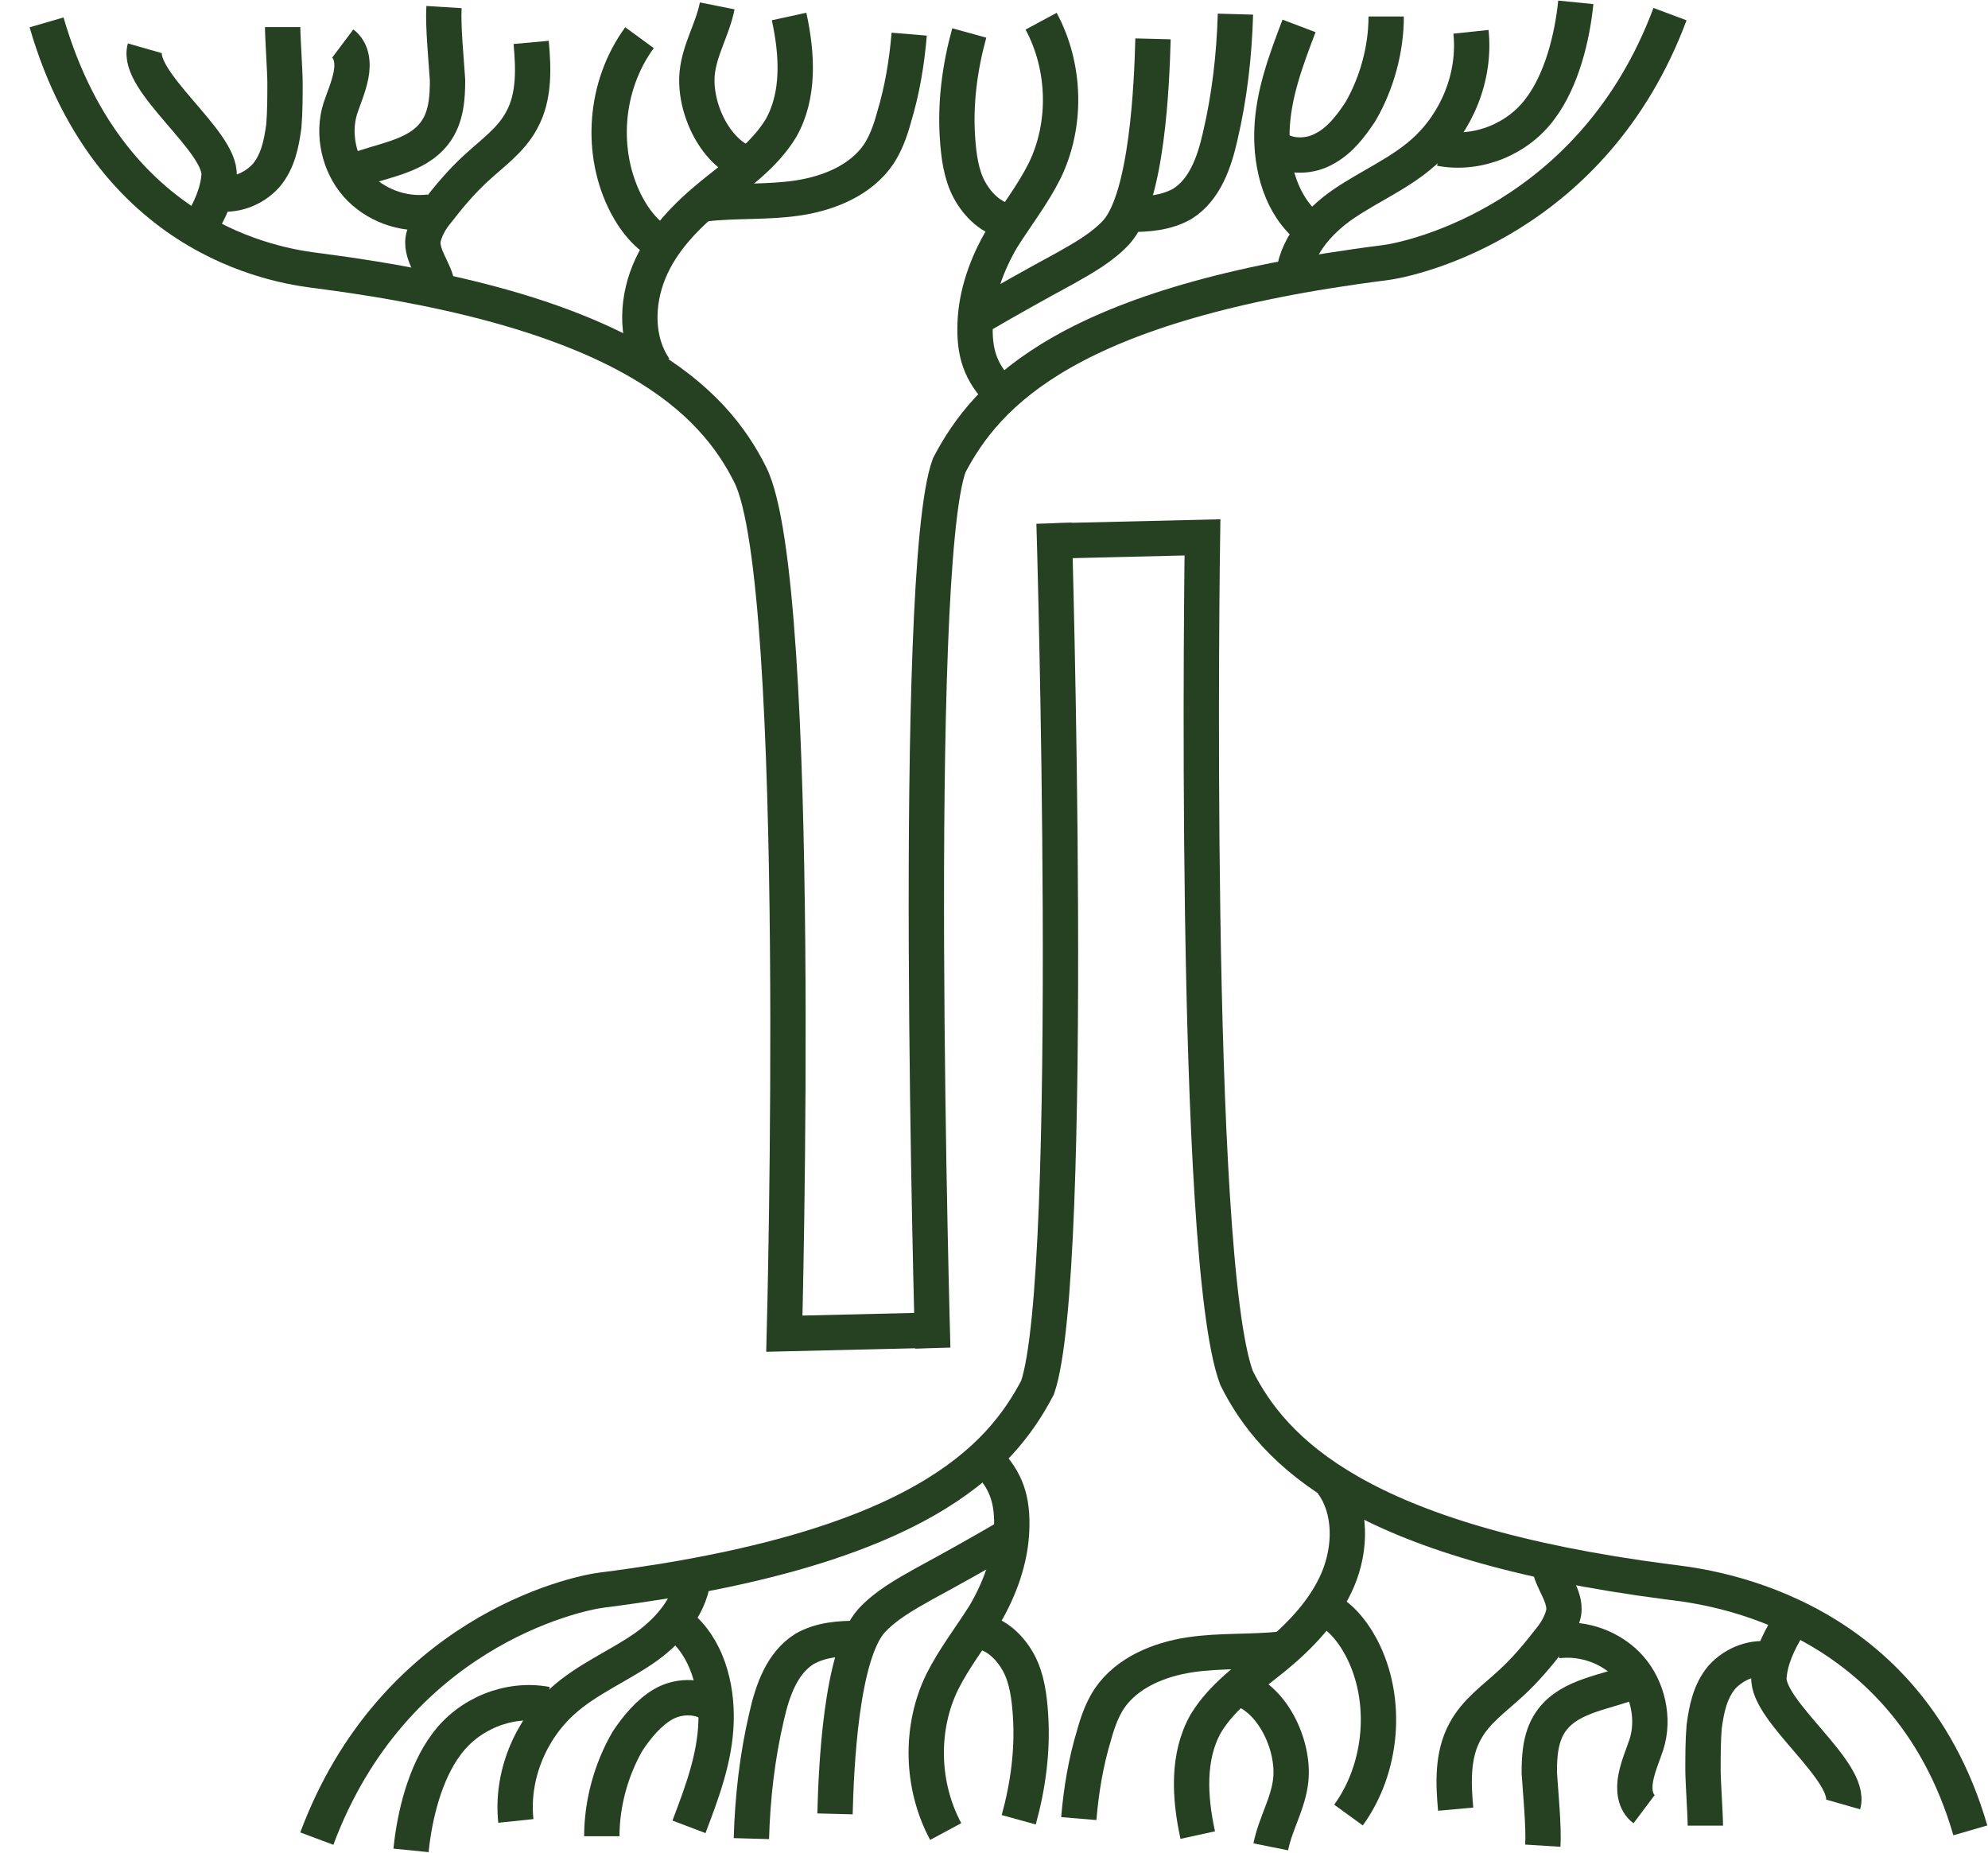
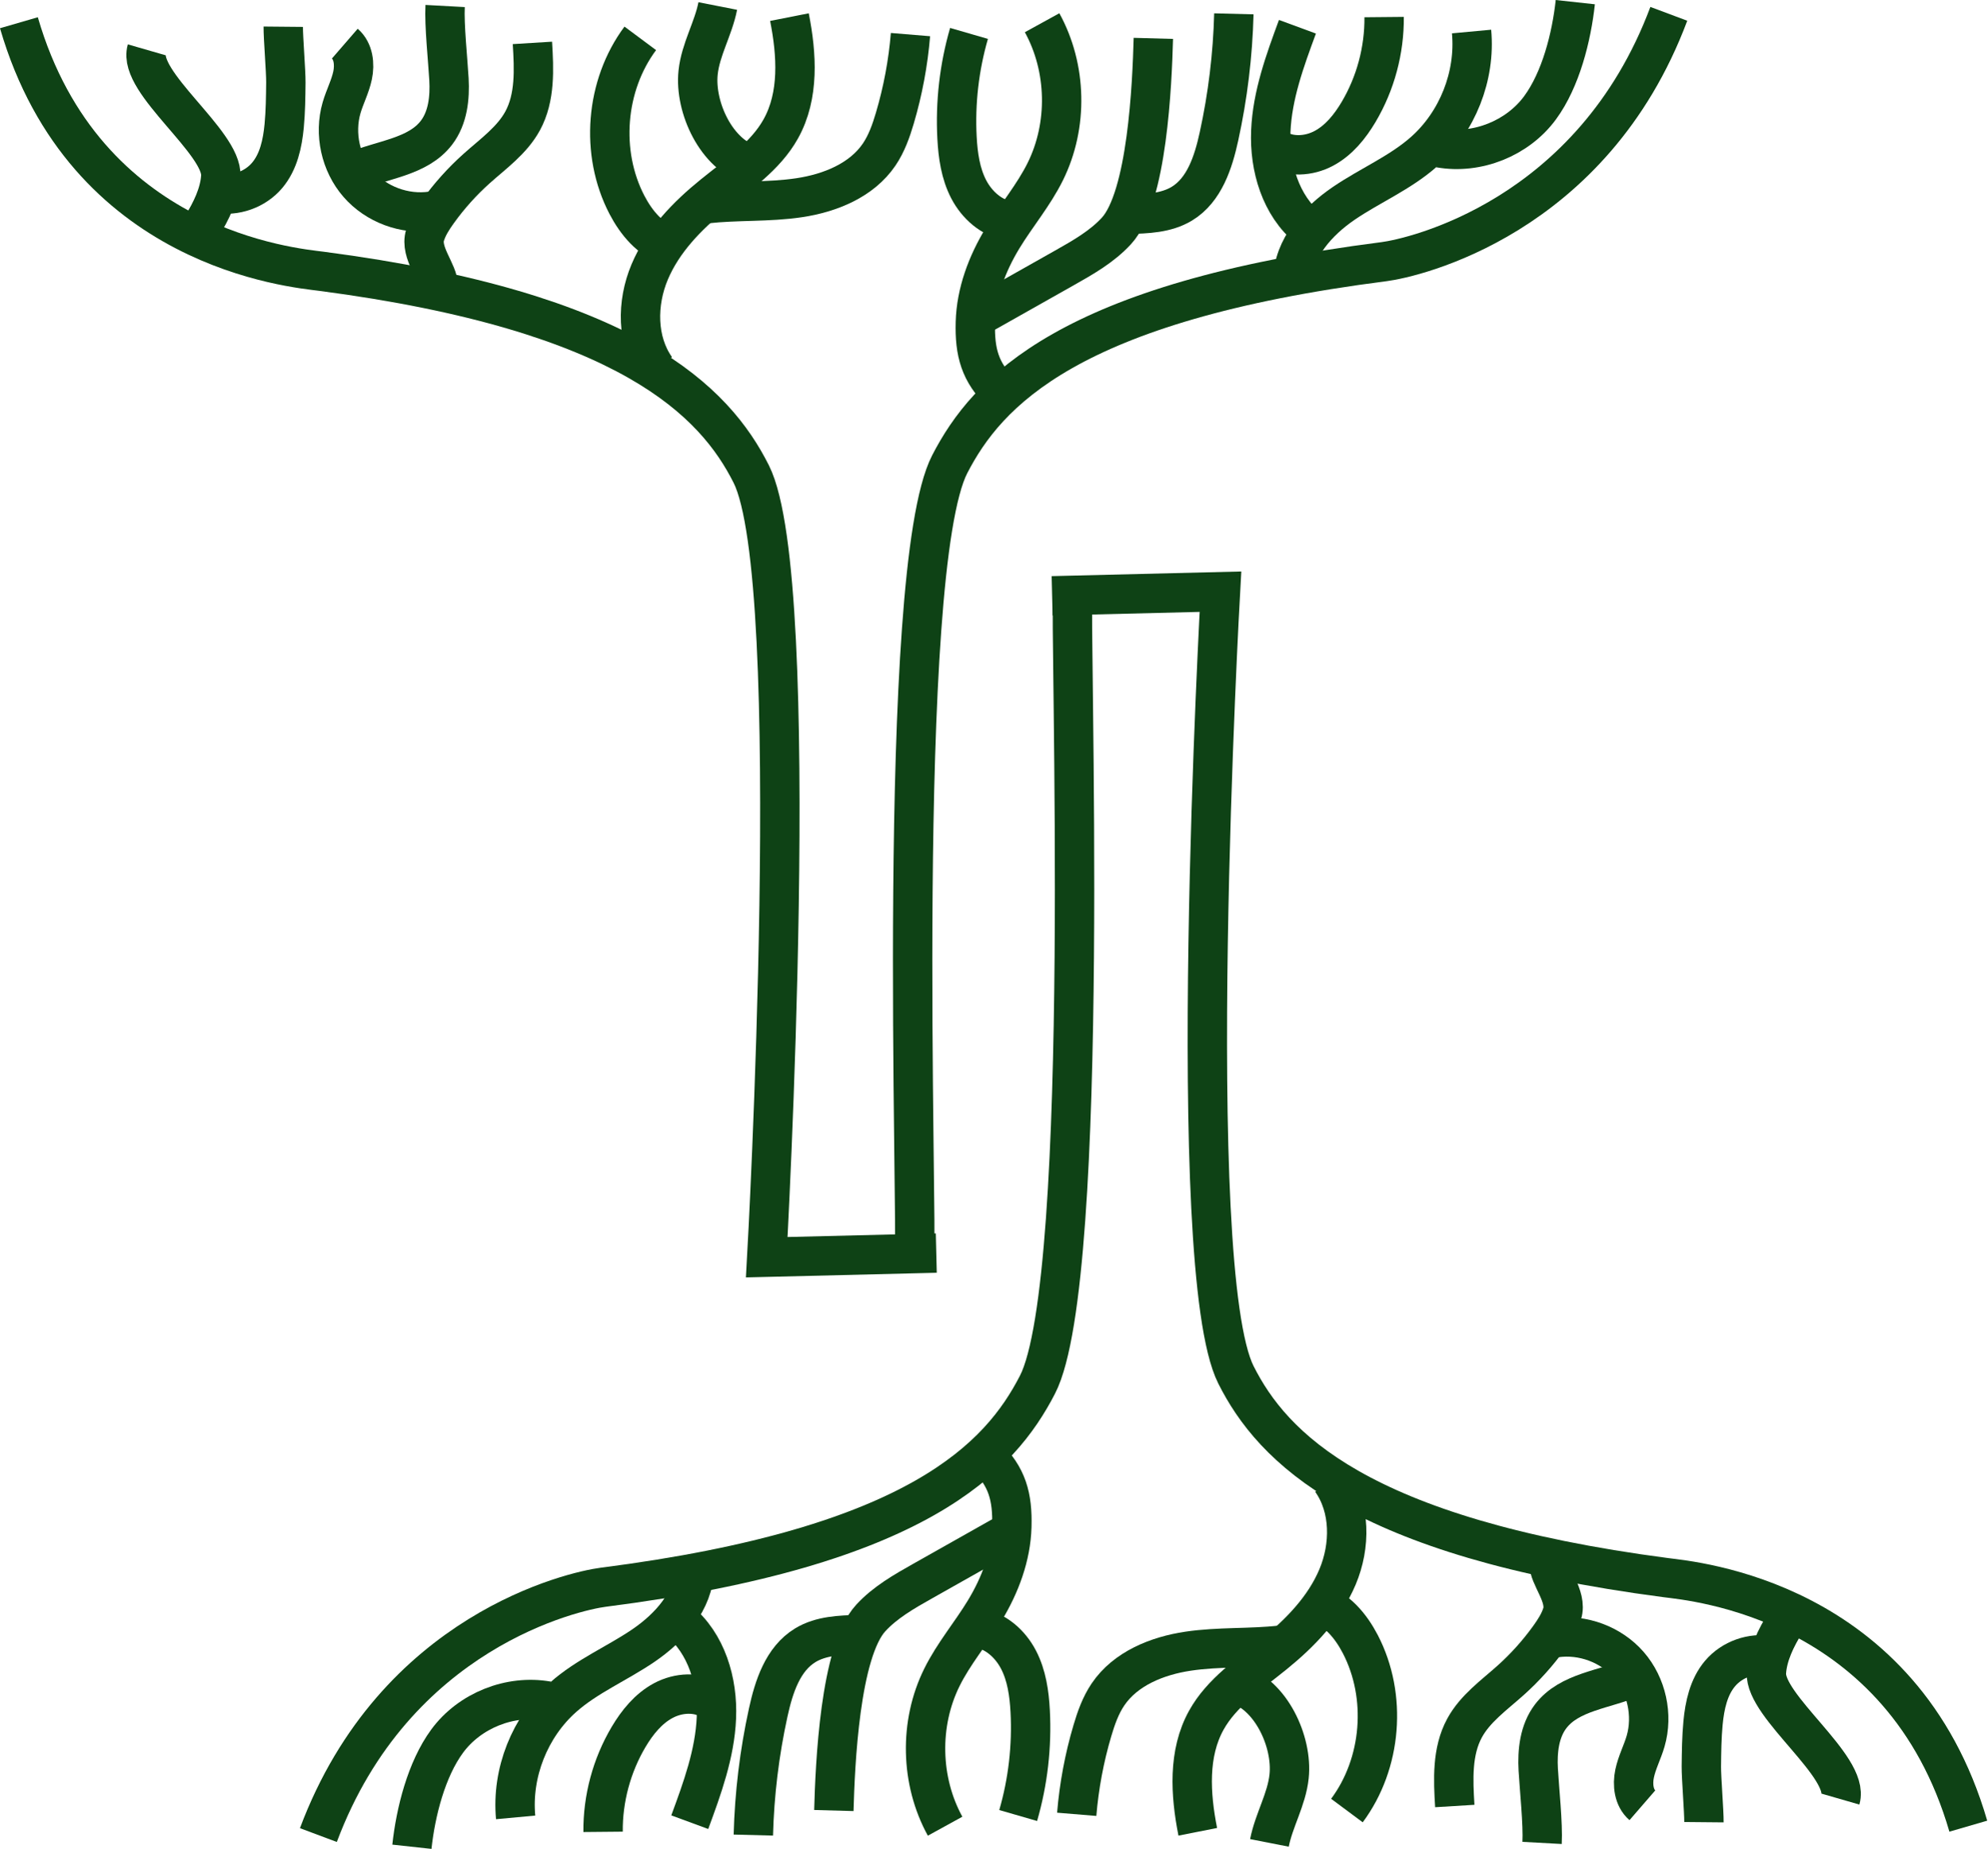
- <svg xmlns="http://www.w3.org/2000/svg" id="Layer_1" width="168.8" height="157.3" viewBox="0 0 168.8 157.3">
+ <svg xmlns="http://www.w3.org/2000/svg" id="Layer_2" width="75.699" height="70.427" viewBox="0 0 75.699 70.427">
  <defs>
-     <style>.cls-1{fill:none;stroke:#254121;stroke-miterlimit:10;stroke-width:3px;}</style>
+     <style>.cls-1{fill:none;stroke:#0e4215;stroke-miterlimit:10;stroke-width:1.5px;}</style>
  </defs>
-   <g id="Layer_2">
+   <g>
    <g>
-       <g>
-         <g>
-           <path class="cls-1" d="M79.2,114.455s-1.9-65.986,1.4-74.955c3.2-6.1,10.1-13.8,37-17.2,2.4-.3,17.7-3.7,24.2-21.1" />
-           <path class="cls-1" d="M3.954,1.9c5.6,19.3,20.846,20.8,23.146,21.1,26.2,3.4,33.5,11.1,36.6,17.3,4.6,9.1,2.9,72.931,2.9,72.931l12.6-.3" />
-         </g>
-         <path class="cls-1" d="M37.1,24.3c0-1.2-1.6-2.8-1.1-4.3,.2-.7,.6-1.4,1.1-2,1-1.3,2.1-2.6,3.3-3.7,1.4-1.3,3-2.4,3.9-4.1,1.1-2,1-4.4,.8-6.6" />
-         <path class="cls-1" d="M36.5,18c-2.3,.3-4.7-.6-6.2-2.3s-2.1-4.3-1.4-6.5c.3-.9,.7-1.8,.9-2.8s.1-2.1-.7-2.7" />
-         <path class="cls-1" d="M29.9,14.6c2.4-1,5.4-1.2,7-3.3,1-1.3,1.1-3,1.1-4.5-.1-1.6-.4-4.6-.3-6.2" />
-         <path class="cls-1" d="M16.2,19.9c.3-.3,.6-.3,.8-.7,.8-1.3,1.5-2.8,1.6-4.3,.2-2.9-7.1-8-6.3-10.8" />
-         <path class="cls-1" d="M18.3,16.4c1.6,.3,3.2-.3,4.3-1.5,1-1.2,1.3-2.7,1.5-4.2,.1-1.2,.1-2.5,.1-3.7,0-.9-.2-3.8-.2-4.7" />
-         <path class="cls-1" d="M55.6,31.3c-1.6-2.3-1.6-5.5-.5-8.2s3.2-4.8,5.4-6.6c2.1-1.7,4.4-3.3,5.8-5.6,1.6-2.8,1.4-6.3,.7-9.5" />
-         <path class="cls-1" d="M56.8,20.9c-1.6-.5-2.8-2-3.6-3.5-2.3-4.4-1.9-10.1,1.1-14.2" />
-         <path class="cls-1" d="M59.9,17.3c2.6-.3,5.3-.1,7.9-.5s5.3-1.5,6.8-3.7c.6-.9,1-2,1.3-3.1,.7-2.3,1.1-4.7,1.3-7.1" />
-         <path class="cls-1" d="M63.7,14c-2.9-.8-4.8-4.8-4.5-7.8,.2-2,1.3-3.7,1.7-5.7" />
-         <path class="cls-1" d="M85,33.4c-1.8-1.8-2.3-3.5-2.2-6,.1-2.5,1-5,2.3-7.2,1.2-1.9,2.6-3.7,3.6-5.7,1.9-3.9,1.8-8.8-.3-12.7" />
-         <path class="cls-1" d="M85.7,18.8c-1.5-.2-2.7-1.4-3.4-2.7-.7-1.3-.9-2.9-1-4.4-.2-3,.2-6,1-8.9" />
-         <path class="cls-1" d="M83.1,26.9c2.4-1.4,4.9-2.8,7.3-4.1,1.6-.9,3.2-1.8,4.4-3.1,2.6-2.9,3-12.5,3.1-16.4" />
-         <path class="cls-1" d="M95.8,18.2c1.6,0,3.2-.1,4.6-.9,1.9-1.2,2.7-3.5,3.2-5.7,.8-3.4,1.2-6.9,1.3-10.4" />
-         <path class="cls-1" d="M109.8,23.8c.1-2.7,2.1-5,4.3-6.5s4.8-2.6,6.8-4.4c2.8-2.5,4.4-6.4,4-10.2" />
-         <path class="cls-1" d="M122.3,12.6c3.2,.6,6.6-.8,8.5-3.4,1.8-2.4,2.7-6,3-9" />
-         <path class="cls-1" d="M111.2,19.4c-2.4-1.9-3.3-5.2-3.2-8.3,.1-3.1,1.2-6,2.3-8.9" />
-         <path class="cls-1" d="M108.4,12.6c1.2,.8,2.9,.7,4.1,0,1.3-.7,2.2-1.9,3-3.1,1.4-2.4,2.2-5.3,2.2-8.1" />
-       </g>
-       <g>
-         <g>
-           <path class="cls-1" d="M89.5,44.423s1.9,63.7-1.4,73.377c-3.2,6.1-10.1,13.8-37,17.2-2.4,.3-17.7,3.7-24.2,21.1" />
-           <path class="cls-1" d="M167.3,155.4c-5.6-19.3-23.4-20.8-25.7-21.1-26.2-3.4-33.5-11.1-36.6-17.3-3.823-10.1-2.9-71.377-2.9-71.377l-12.6,.3" />
-         </g>
-         <path class="cls-1" d="M131.6,132.9c0,1.2,1.6,2.8,1.1,4.3-.2,.7-.6,1.4-1.1,2-1,1.3-2.1,2.6-3.3,3.7-1.4,1.3-3,2.4-3.9,4.1-1.1,2-1,4.4-.8,6.6" />
-         <path class="cls-1" d="M132.2,139.3c2.3-.3,4.7,.6,6.2,2.3s2.1,4.3,1.4,6.5c-.3,.9-.7,1.8-.9,2.8s-.1,2.1,.7,2.7" />
-         <path class="cls-1" d="M138.8,142.7c-2.4,1-5.4,1.2-7,3.3-1,1.3-1.1,3-1.1,4.5,.1,1.6,.4,4.6,.3,6.2" />
-         <path class="cls-1" d="M152.6,137.4c-.3,.3-.6,.3-.8,.7-.8,1.3-1.5,2.8-1.6,4.3-.2,2.9,7.1,8,6.3,10.8" />
-         <path class="cls-1" d="M150.5,140.9c-1.6-.3-3.2,.3-4.3,1.5-1,1.2-1.3,2.7-1.5,4.2-.1,1.2-.1,2.5-.1,3.7,0,.9,.2,3.8,.2,4.7" />
-         <path class="cls-1" d="M113.1,125.9c1.7,2.3,1.6,5.6,.5,8.2s-3.2,4.8-5.4,6.6c-2.1,1.7-4.4,3.3-5.8,5.6-1.6,2.8-1.4,6.3-.7,9.5" />
-         <path class="cls-1" d="M112,136.4c1.6,.5,2.8,2,3.6,3.5,2.3,4.4,1.8,10.2-1.1,14.2" />
-         <path class="cls-1" d="M108.9,140c-2.6,.3-5.3,.1-7.9,.5s-5.3,1.5-6.8,3.7c-.6,.9-1,2-1.3,3.1-.7,2.3-1.1,4.7-1.3,7.1" />
-         <path class="cls-1" d="M105.1,143.3c2.9,.8,4.8,4.8,4.5,7.8-.2,2-1.3,3.7-1.7,5.7" />
-         <path class="cls-1" d="M83.7,123.9c1.8,1.8,2.3,3.5,2.2,6-.1,2.5-1,5-2.3,7.2-1.2,1.9-2.6,3.7-3.6,5.7-1.9,3.9-1.8,8.8,.3,12.7" />
-         <path class="cls-1" d="M83.1,138.5c1.5,.2,2.7,1.4,3.4,2.7,.7,1.3,.9,2.9,1,4.4,.2,3-.2,6-1,8.9" />
-         <path class="cls-1" d="M85.7,130.4c-2.4,1.4-4.9,2.8-7.3,4.1-1.6,.9-3.2,1.8-4.4,3.1-2.6,2.9-3,12.5-3.1,16.4" />
-         <path class="cls-1" d="M72.9,139.1c-1.6,0-3.2,.1-4.6,.9-1.9,1.2-2.7,3.5-3.2,5.7-.8,3.4-1.2,6.9-1.3,10.4" />
-         <path class="cls-1" d="M58.9,133.5c-.1,2.7-2.1,5-4.3,6.5s-4.8,2.6-6.8,4.4c-2.8,2.5-4.4,6.4-4,10.2" />
-         <path class="cls-1" d="M46.4,144.7c-3.2-.6-6.6,.8-8.5,3.4-1.8,2.4-2.7,6-3,9" />
-         <path class="cls-1" d="M57.6,137.9c2.4,1.9,3.3,5.2,3.2,8.3s-1.2,6-2.3,8.9" />
-         <path class="cls-1" d="M60.4,144.7c-1.2-.8-2.9-.7-4.1,0s-2.2,1.9-3,3.1c-1.4,2.4-2.2,5.3-2.2,8.1" />
-       </g>
+       <path class="cls-1" d="M34.83,47.866c.15-.873-.743-26.132,1.349-30.185,1.419-2.748,4.526-6.18,16.548-7.715,1.085-.139,7.93-1.659,10.844-9.439" />
+       <path class="cls-1" d="M.72,.866C3.234,9.508,11.183,10.195,12.241,10.333c11.721,1.534,14.993,4.976,16.376,7.724,2.04,4.053,.591,29.832,.591,29.832l6.458-.158" />
    </g>
+     <path class="cls-1" d="M16.694,10.902c.019-.528-.714-1.273-.502-1.947,.102-.326,.291-.618,.49-.895,.431-.599,.927-1.151,1.477-1.643,.63-.564,1.348-1.072,1.751-1.815,.482-.888,.433-1.959,.371-2.968" />
+     <path class="cls-1" d="M16.434,8.044c-1.022,.147-2.106-.257-2.784-1.036s-.926-1.909-.639-2.901c.121-.418,.33-.81,.42-1.236s.033-.924-.296-1.209" />
+     <path class="cls-1" d="M13.478,6.537c1.084-.469,2.439-.547,3.153-1.488,.429-.566,.511-1.323,.471-2.032s-.185-2.078-.146-2.788" />
+     <path class="cls-1" d="M7.32,8.931c.151-.133,.262-.141,.368-.312,.353-.57,.684-1.237,.723-1.906,.075-1.289-3.179-3.575-2.821-4.815" />
+     <path class="cls-1" d="M8.262,7.36c.696,.132,1.455-.137,1.913-.678,.437-.516,.586-1.215,.65-1.888,.052-.55,.058-1.104,.064-1.657,.004-.414-.103-1.705-.099-2.119" />
+     <path class="cls-1" d="M24.986,14.036c-.742-1.046-.736-2.494-.238-3.676s1.422-2.135,2.418-2.942c.939-.761,1.991-1.456,2.578-2.512,.707-1.269,.61-2.828,.328-4.254" />
+     <path class="cls-1" d="M25.506,9.359c-.736-.228-1.269-.874-1.625-1.558-1.031-1.983-.825-4.547,.509-6.34" />
+     <path class="cls-1" d="M26.887,7.762c1.181-.134,2.381-.055,3.557-.231s2.381-.662,3.048-1.647c.282-.417,.452-.899,.595-1.382,.307-1.037,.507-2.106,.596-3.184" />
+     <path class="cls-1" d="M28.591,6.268c-1.289-.372-2.139-2.17-1.998-3.505,.092-.878,.579-1.668,.749-2.534" />
+     <path class="cls-1" d="M38.147,14.97c-.818-.787-1.023-1.556-.992-2.691s.446-2.234,1.035-3.205c.522-.86,1.183-1.637,1.629-2.539,.872-1.761,.825-3.947-.122-5.669" />
+     <path class="cls-1" d="M38.436,8.412c-.667-.102-1.224-.605-1.535-1.203s-.409-1.285-.445-1.959c-.071-1.339,.084-2.689,.457-3.977" />
+     <path class="cls-1" d="M37.267,12.055l3.281-1.851c.709-.4,1.431-.81,1.981-1.409,1.178-1.284,1.358-5.591,1.406-7.333" />
+     <path class="cls-1" d="M42.979,8.162c.702-.015,1.442-.04,2.043-.404,.858-.521,1.199-1.58,1.413-2.561,.336-1.534,.526-3.1,.567-4.67" />
+     <path class="cls-1" d="M49.248,10.662c.023-1.215,.939-2.234,1.943-2.918s2.152-1.163,3.06-1.97c1.271-1.129,1.963-2.88,1.806-4.573" />
+     <path class="cls-1" d="M54.846,5.634c1.423,.253,2.966-.365,3.821-1.53,.791-1.078,1.197-2.693,1.342-4.022" />
+     <path class="cls-1" d="M49.849,8.7c-1.067-.866-1.498-2.331-1.44-3.704s.54-2.688,1.015-3.977" />
+     <path class="cls-1" d="M48.584,5.648c.539,.357,1.277,.307,1.847,.002s.993-.829,1.323-1.385c.644-1.087,.984-2.352,.972-3.615" />
+   </g>
+   <g>
+     <g>
+       <path class="cls-1" d="M40.869,22.561c-.15,.873,.743,26.132-1.349,30.185-1.419,2.748-4.526,6.18-16.548,7.715-1.085,.139-7.93,1.659-10.844,9.439" />
+       <path class="cls-1" d="M74.979,69.561c-2.514-8.641-10.463-9.329-11.521-9.467-11.721-1.534-14.993-4.976-16.376-7.724-2.04-4.053-.591-29.832-.591-29.832l-6.412,.157" />
+     </g>
+     <path class="cls-1" d="M59.005,59.525c-.019,.528,.714,1.273,.502,1.947-.102,.326-.291,.618-.49,.895-.431,.599-.927,1.151-1.477,1.643-.63,.564-1.348,1.072-1.751,1.815-.482,.888-.433,1.959-.371,2.968" />
+     <path class="cls-1" d="M59.265,62.383c1.022-.147,2.106,.257,2.784,1.036s.926,1.909,.639,2.901c-.121,.418-.33,.81-.42,1.236s-.033,.924,.296,1.209" />
+     <path class="cls-1" d="M62.221,63.891c-1.084,.469-2.439,.547-3.153,1.488-.429,.566-.511,1.323-.471,2.032s.185,2.078,.146,2.788" />
+     <path class="cls-1" d="M68.379,61.497c-.151,.133-.262,.141-.368,.312-.353,.57-.684,1.237-.723,1.906-.075,1.289,3.179,3.575,2.821,4.815" />
+     <path class="cls-1" d="M67.437,63.067c-.696-.132-1.455,.137-1.913,.678-.437,.516-.586,1.215-.65,1.888-.052,.55-.058,1.104-.064,1.657-.004,.414,.103,1.705,.099,2.119" />
+     <path class="cls-1" d="M50.713,56.391c.742,1.046,.736,2.494,.238,3.676s-1.422,2.135-2.418,2.942c-.939,.761-1.991,1.456-2.578,2.512-.707,1.269-.61,2.828-.328,4.254" />
+     <path class="cls-1" d="M50.193,61.068c.736,.228,1.269,.874,1.625,1.558,1.031,1.983,.825,4.547-.509,6.34" />
+     <path class="cls-1" d="M48.812,62.665c-1.181,.134-2.381,.055-3.557,.231s-2.381,.662-3.048,1.647c-.282,.417-.452,.899-.595,1.382-.307,1.037-.507,2.106-.596,3.184" />
+     <path class="cls-1" d="M47.108,64.159c1.289,.372,2.139,2.17,1.998,3.505-.092,.878-.579,1.668-.749,2.534" />
+     <path class="cls-1" d="M37.552,55.458c.818,.787,1.023,1.556,.992,2.691s-.446,2.234-1.035,3.205c-.522,.86-1.183,1.637-1.629,2.539-.872,1.761-.825,3.947,.122,5.669" />
+     <path class="cls-1" d="M37.263,62.016c.667,.102,1.224,.605,1.535,1.203s.409,1.285,.445,1.959c.071,1.339-.084,2.689-.457,3.977" />
+     <path class="cls-1" d="M38.432,58.372l-3.281,1.851c-.709,.4-1.431,.81-1.981,1.409-1.178,1.284-1.358,5.591-1.406,7.333" />
+     <path class="cls-1" d="M32.72,62.265c-.702,.015-1.442,.04-2.043,.404-.858,.521-1.199,1.58-1.413,2.561-.336,1.534-.526,3.1-.567,4.67" />
+     <path class="cls-1" d="M26.451,59.765c-.023,1.215-.939,2.234-1.943,2.918s-2.152,1.163-3.06,1.97c-1.271,1.129-1.963,2.88-1.806,4.573" />
+     <path class="cls-1" d="M20.853,64.793c-1.423-.253-2.966,.365-3.821,1.53-.791,1.078-1.197,2.693-1.342,4.022" />
+     <path class="cls-1" d="M25.85,61.728c1.067,.866,1.498,2.331,1.44,3.704s-.54,2.688-1.015,3.977" />
+     <path class="cls-1" d="M27.115,64.779c-.539-.357-1.277-.307-1.847-.002s-.993,.829-1.323,1.385c-.644,1.087-.984,2.352-.972,3.615" />
  </g>
</svg>
